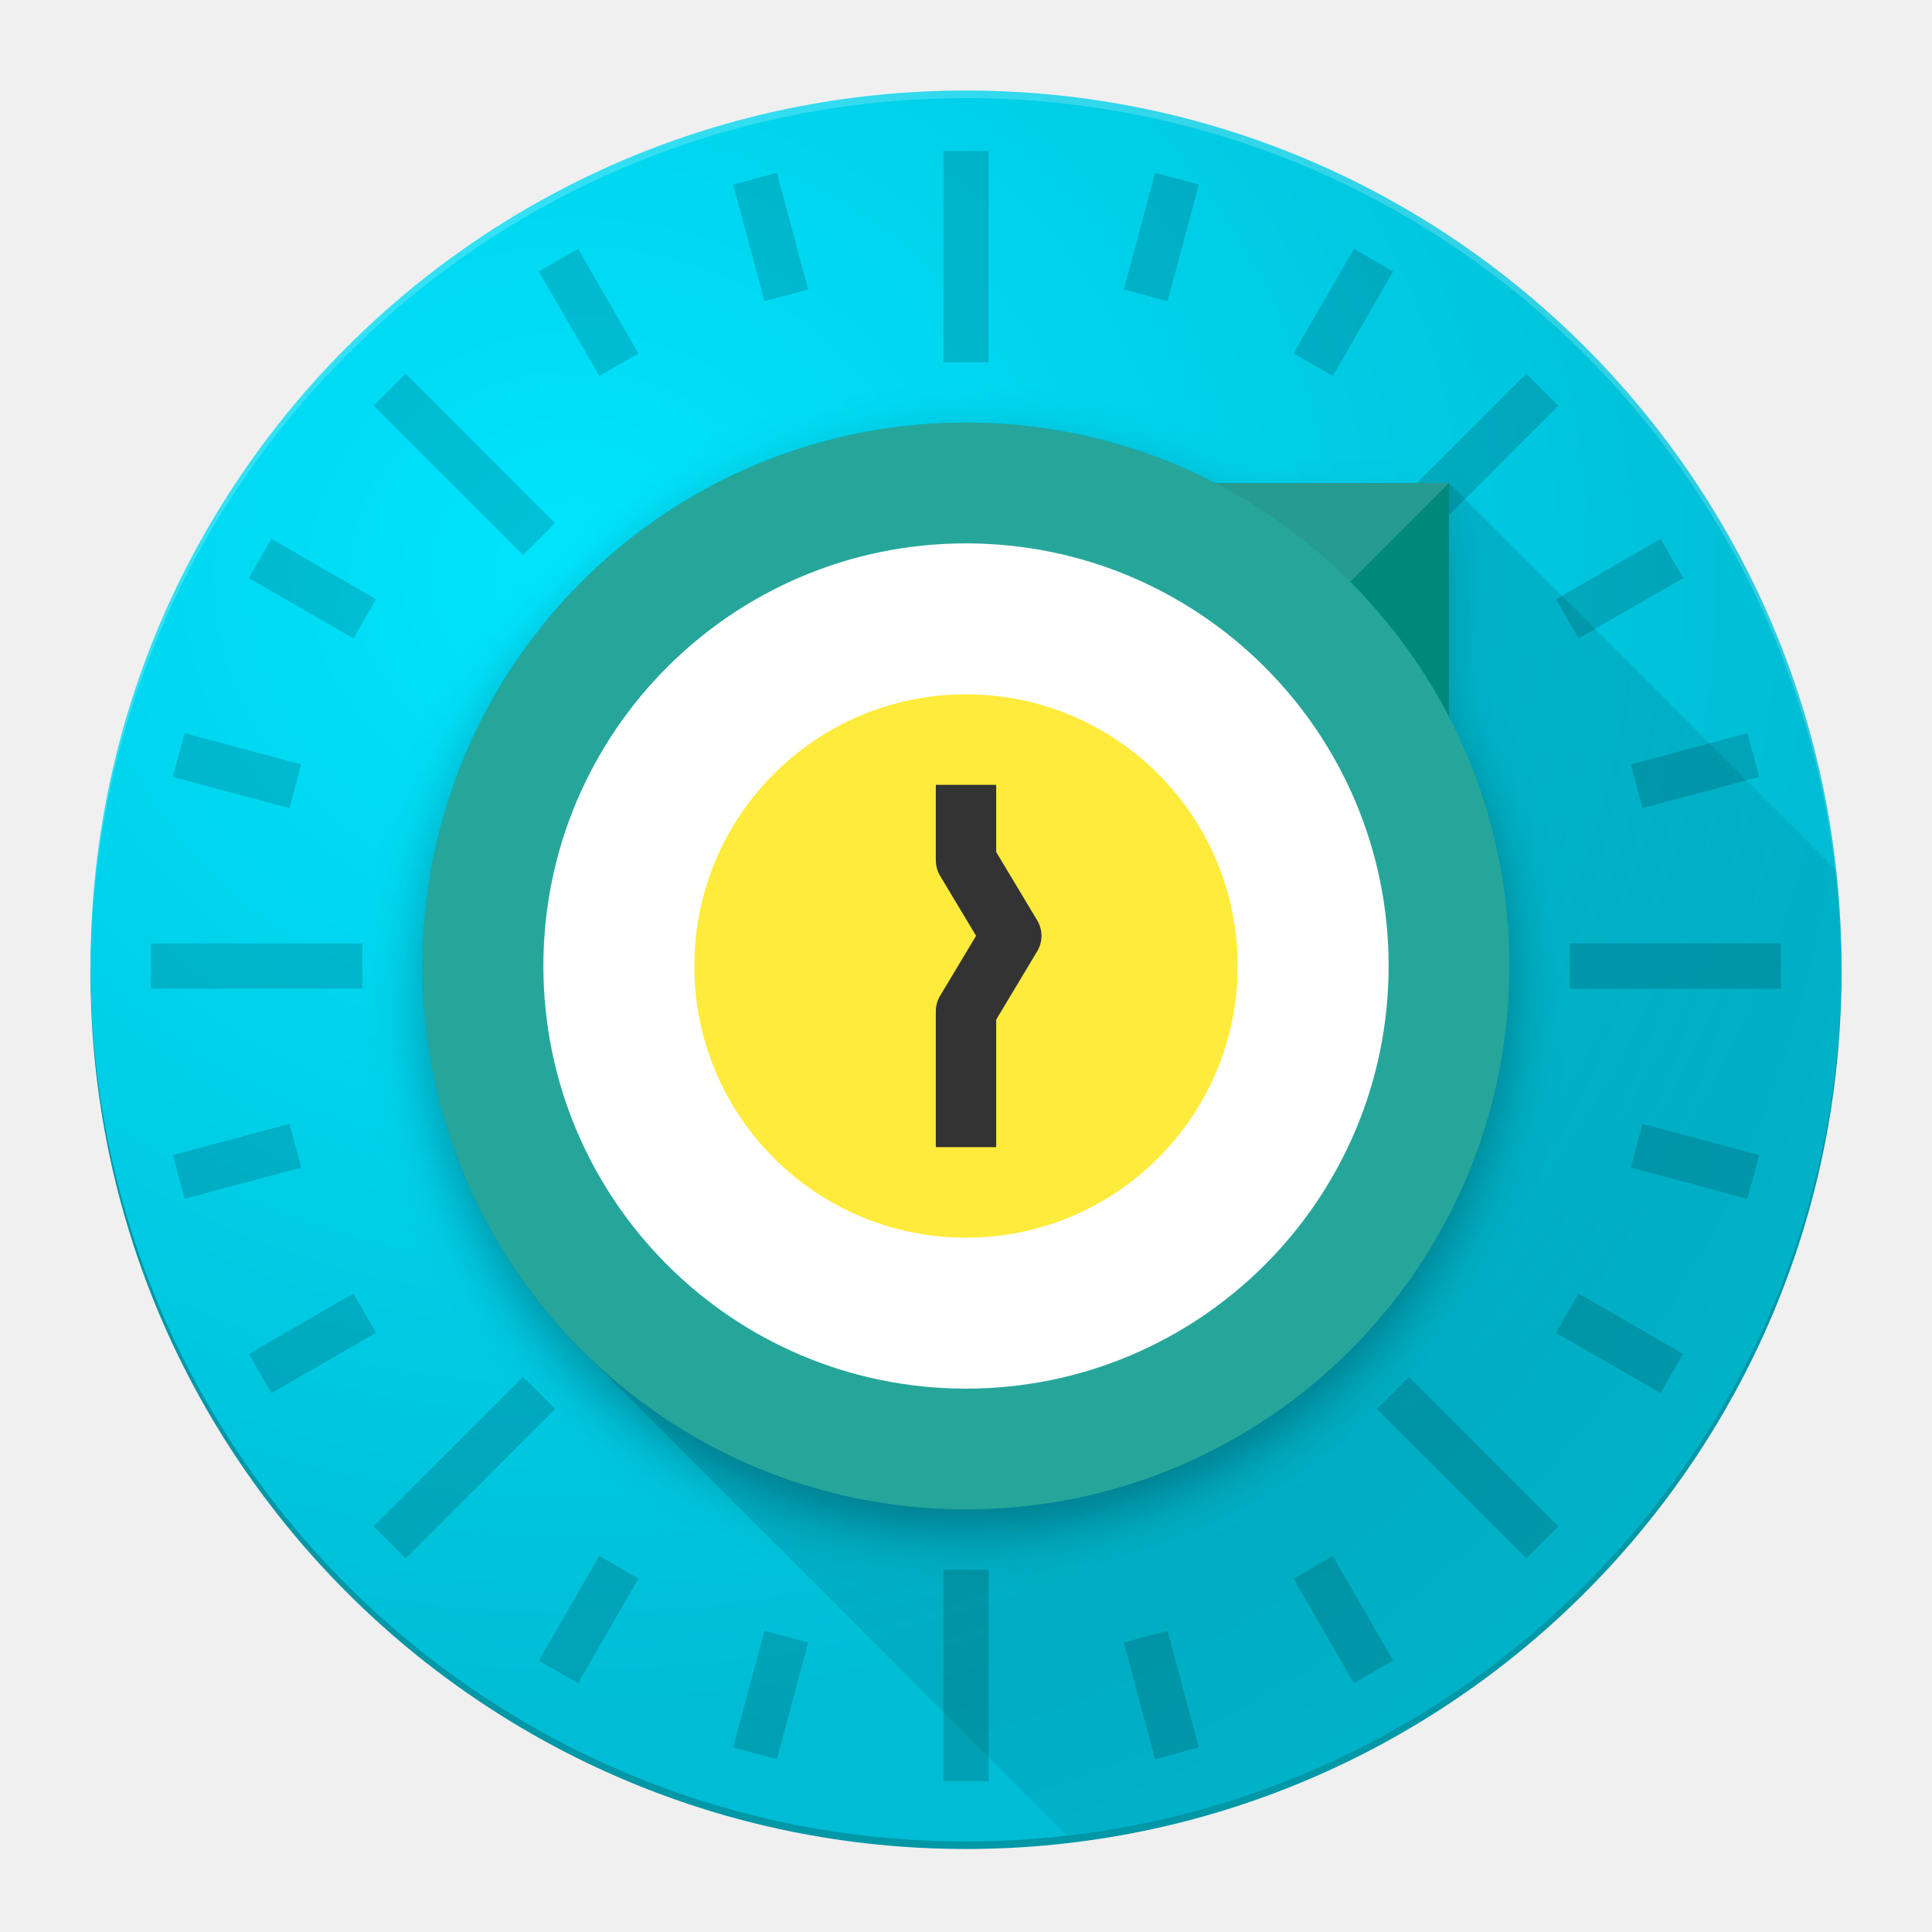
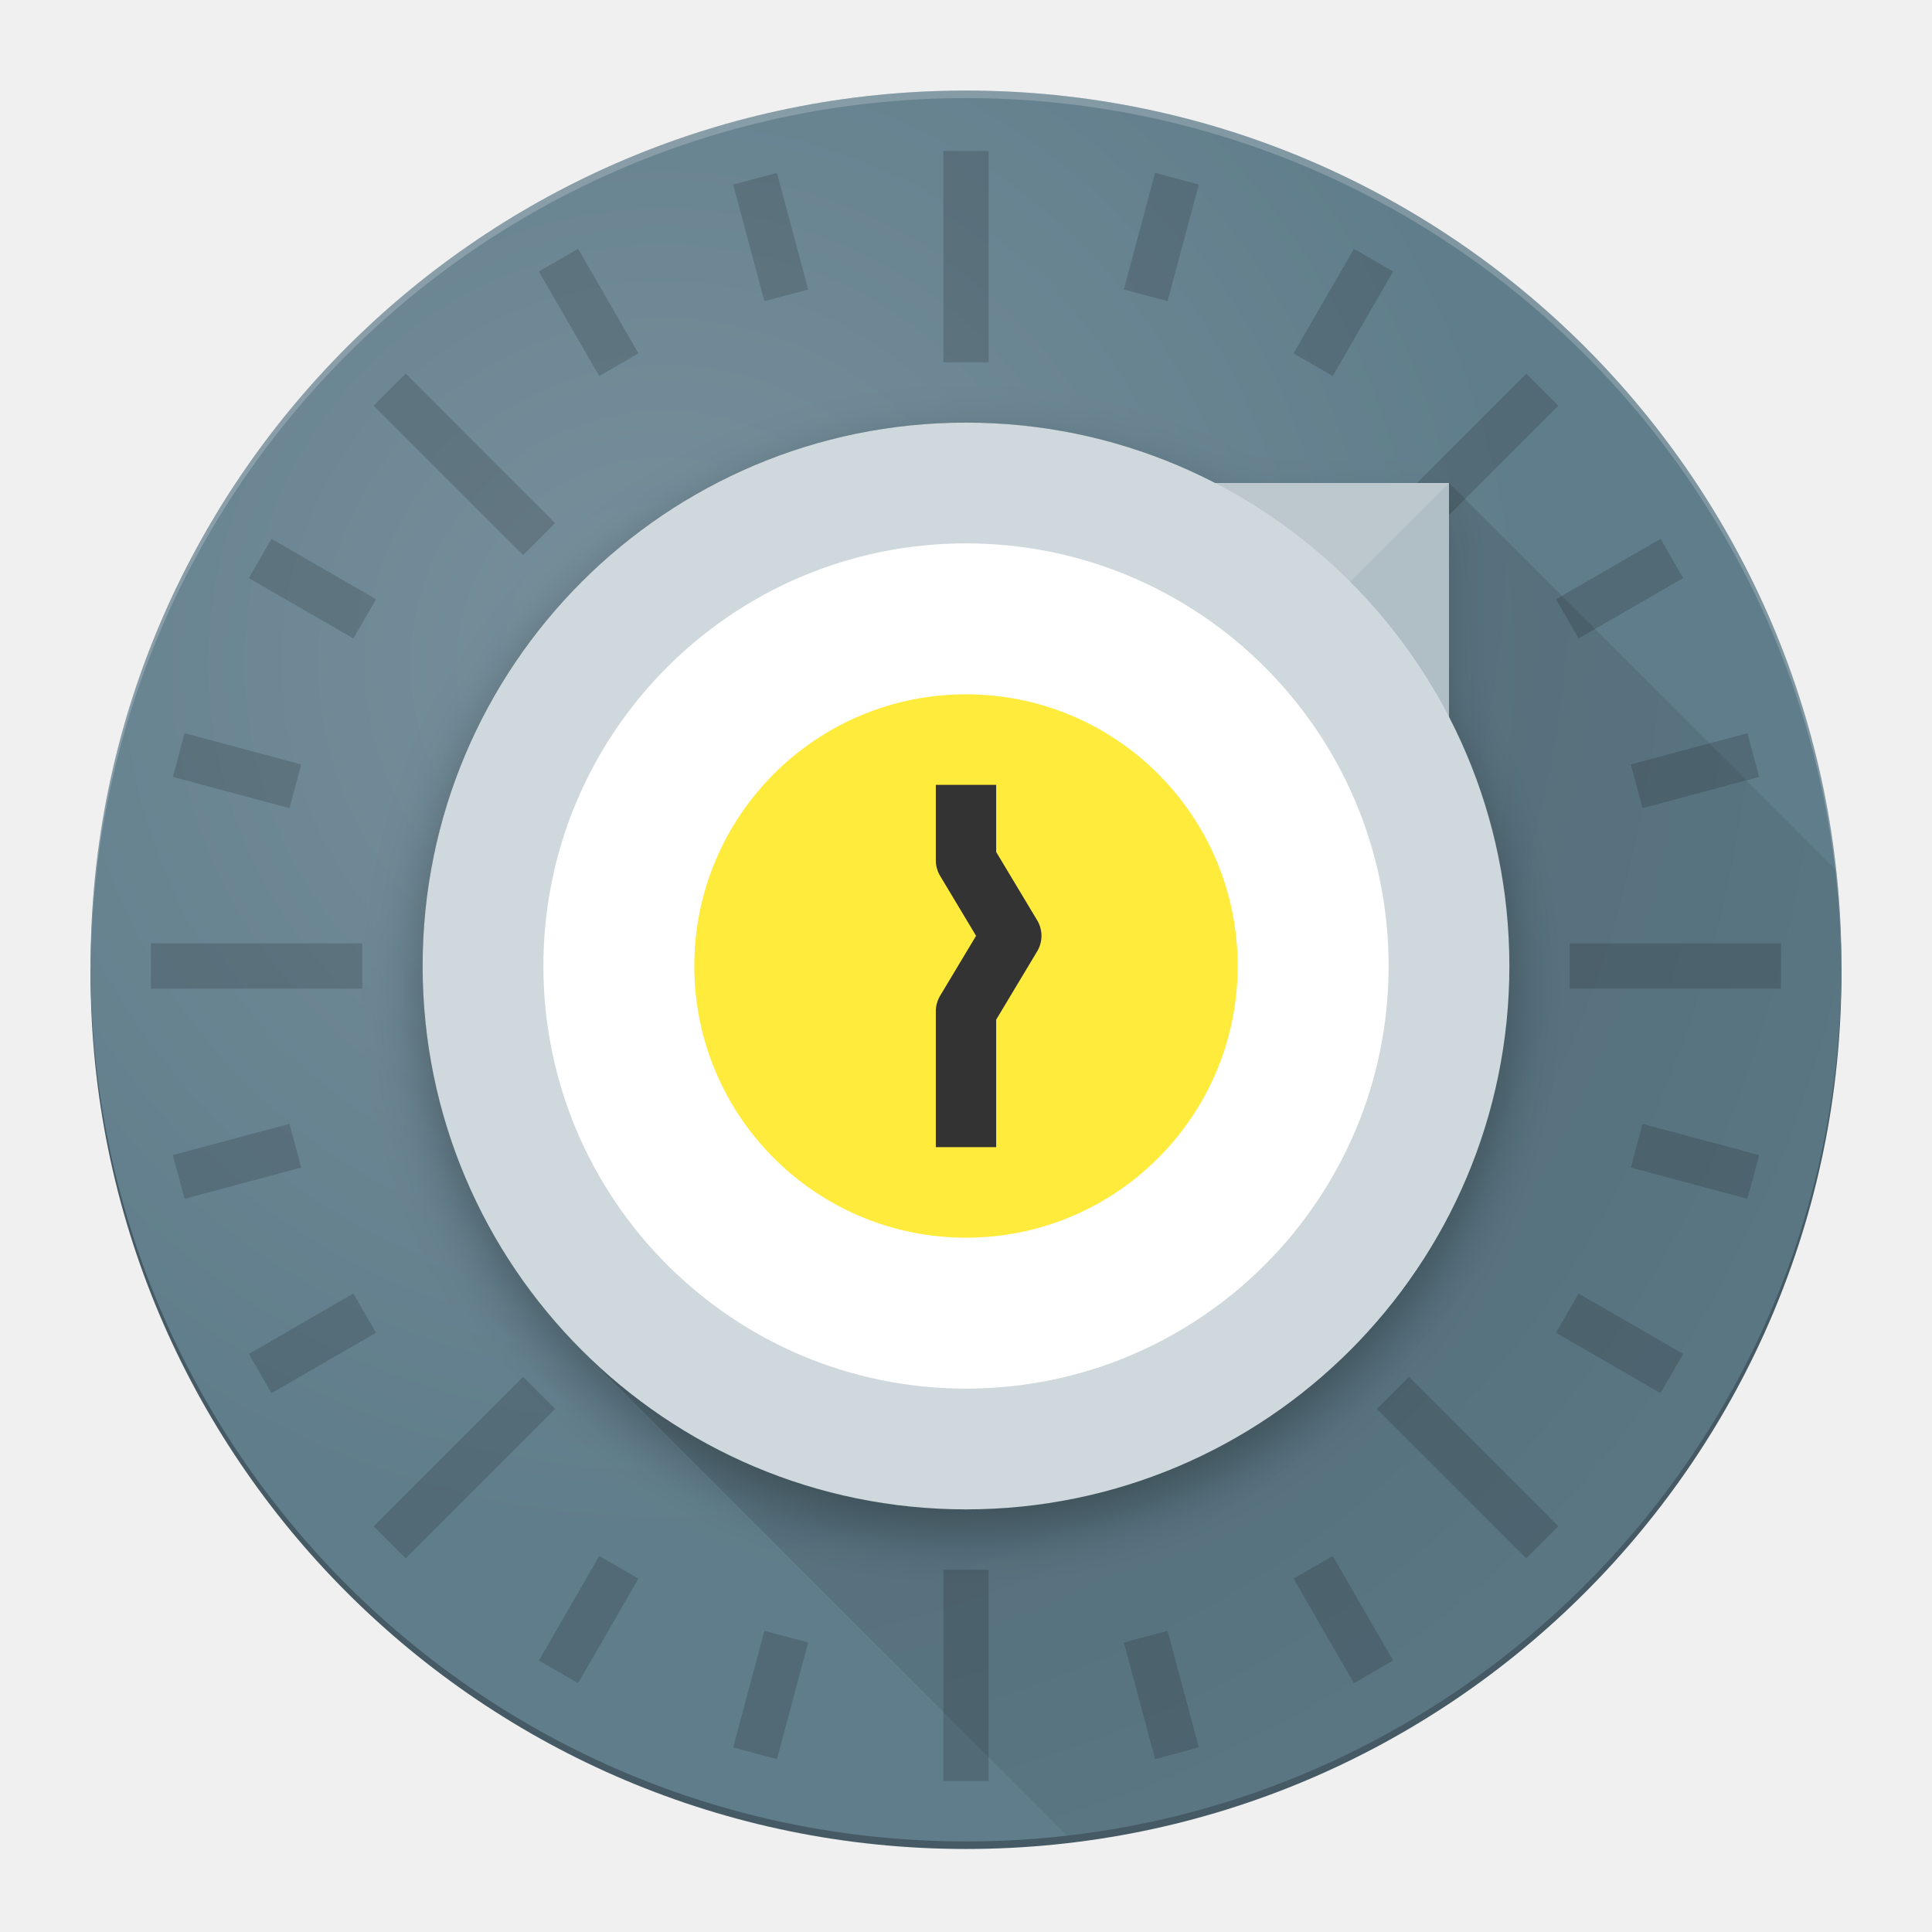
<svg xmlns="http://www.w3.org/2000/svg" xmlns:xlink="http://www.w3.org/1999/xlink" width="512" height="512" viewBox="0 0 512 512" id="svg2" version="1.1">
  <defs id="defs4">
-     <linearGradient id="linearGradient4492">
-       <stop id="stop4494" offset="0" style="stop-color:#00e5ff;stop-opacity:1" />
-       <stop id="stop4496" offset="1" style="stop-color:#00bcd4;stop-opacity:1" />
+     <linearGradient id="linearGradient4190">
+       <stop style="stop-color:#78909c;stop-opacity:1" offset="0" id="stop4192" />
+       <stop style="stop-color:#607d8b;stop-opacity:1" offset="1" id="stop4194" />
    </linearGradient>
    <linearGradient id="linearGradient4441">
      <stop id="stop4443" offset="0" style="stop-color:#000000;stop-opacity:1" />
      <stop id="stop4445" offset="1" style="stop-color:#000000;stop-opacity:0" />
    </linearGradient>
    <linearGradient id="linearGradient4381">
      <stop style="stop-color:#ffffff;stop-opacity:1" offset="0" id="stop4383" />
      <stop style="stop-color:#d3d7cf;stop-opacity:1" offset="1" id="stop4385" />
    </linearGradient>
    <radialGradient xlink:href="#linearGradient4381" id="radialGradient7758" gradientUnits="userSpaceOnUse" gradientTransform="matrix(0,2.385312,-2.385312,0,2048.834,853.5321)" cx="1" cy="860.362" fx="1" fy="860.362" r="84" />
    <clipPath clipPathUnits="userSpaceOnUse" id="clipPath7754-9">
      <ellipse ry="87.889" rx="87.889" cy="956.362" cx="96" id="ellipse7756-2" style="color:#000000;clip-rule:nonzero;display:inline;overflow:visible;visibility:visible;opacity:1;isolation:auto;mix-blend-mode:normal;color-interpolation:sRGB;color-interpolation-filters:linearRGB;solid-color:#000000;solid-opacity:1;fill:url(#radialGradient7758);fill-opacity:1;fill-rule:nonzero;stroke:none;stroke-width:3.955px;stroke-linecap:butt;stroke-linejoin:miter;stroke-miterlimit:4;stroke-dasharray:none;stroke-dashoffset:0;stroke-opacity:1;marker:none;marker-start:none;marker-mid:none;marker-end:none;paint-order:normal;color-rendering:auto;image-rendering:auto;shape-rendering:auto;text-rendering:auto;enable-background:accumulate" />
    </clipPath>
    <linearGradient id="linearGradient7905">
      <stop style="stop-color:#6ceeff;stop-opacity:1" offset="0" id="stop7901" />
      <stop style="stop-color:#00bcd4;stop-opacity:0.929" offset="1" id="stop7903" />
    </linearGradient>
    <radialGradient xlink:href="#linearGradient7905" id="radialGradient7907-1" cx="46.771" cy="908.613" fx="46.771" fy="908.613" r="87.889" gradientTransform="matrix(1.598522,0,0,1.598522,-36.10463,-1412.298)" gradientUnits="userSpaceOnUse" />
    <clipPath clipPathUnits="userSpaceOnUse" id="clipPath4261">
      <circle style="color:#000000;clip-rule:nonzero;display:inline;overflow:visible;visibility:visible;opacity:1;isolation:auto;mix-blend-mode:normal;color-interpolation:sRGB;color-interpolation-filters:linearRGB;solid-color:#000000;solid-opacity:1;fill:#ba68c8;fill-opacity:1;fill-rule:nonzero;stroke:none;stroke-width:3.955px;stroke-linecap:butt;stroke-linejoin:miter;stroke-miterlimit:4;stroke-dasharray:none;stroke-dashoffset:0;stroke-opacity:1;marker:none;marker-start:none;marker-mid:none;marker-end:none;paint-order:normal;color-rendering:auto;image-rendering:auto;shape-rendering:auto;text-rendering:auto;enable-background:accumulate" id="ellipse4263" cx="96.134" cy="956.504" r="89.817" />
    </clipPath>
-     <radialGradient xlink:href="#linearGradient4492" id="radialGradient4306" cx="151.581" cy="687.673" fx="151.581" fy="687.673" r="240" gradientTransform="matrix(1.417778,3.4140259e-8,-3.1036597e-8,1.288889,-62.90792,-193.9713)" gradientUnits="userSpaceOnUse" />
    <radialGradient xlink:href="#linearGradient4441" id="radialGradient4482" cx="3.2591954e-06" cy="-17.959" fx="3.2591954e-06" fy="-17.959" r="296" gradientTransform="matrix(-1.223102,1.223102,-1.729727,-1.729727,-31.0643,-31.06431)" gradientUnits="userSpaceOnUse" />
    <clipPath clipPathUnits="userSpaceOnUse" id="clipPath4196">
      <ellipse style="color:#000000;clip-rule:nonzero;display:inline;overflow:visible;visibility:visible;opacity:1;isolation:auto;mix-blend-mode:normal;color-interpolation:sRGB;color-interpolation-filters:linearRGB;solid-color:#000000;solid-opacity:1;fill:#e91e63;fill-opacity:1;fill-rule:nonzero;stroke:none;stroke-width:10.567px;stroke-linecap:butt;stroke-linejoin:miter;stroke-miterlimit:4;stroke-dasharray:none;stroke-dashoffset:0;stroke-opacity:1;marker:none;marker-start:none;marker-mid:none;marker-end:none;paint-order:normal;color-rendering:auto;image-rendering:auto;shape-rendering:auto;text-rendering:auto;enable-background:accumulate" id="ellipse4198" cx="744.133" cy="-382.094" rx="232" ry="232" transform="matrix(0.7071068,0.7071068,0.7071068,-0.7071068,0,0)" />
    </clipPath>
    <filter style="color-interpolation-filters:sRGB" id="filter4215" x="-0.06" width="1.12" y="-0.06" height="1.12">
      <feGaussianBlur stdDeviation="7.2" id="feGaussianBlur4217" />
    </filter>
+     <radialGradient xlink:href="#linearGradient4190" id="radialGradient4198" cx="176" cy="716.362" fx="176" fy="716.362" r="232" gradientTransform="translate(0,-5.2377252e-5)" gradientUnits="userSpaceOnUse" />
  </defs>
  <g id="layer1" transform="translate(0,-540.3622)" style="display:inline">
-     <ellipse ry="232" rx="232" cy="798.362" cx="256" id="ellipse7832" style="color:#000000;clip-rule:nonzero;display:inline;overflow:visible;visibility:visible;opacity:1;isolation:auto;mix-blend-mode:normal;color-interpolation:sRGB;color-interpolation-filters:linearRGB;solid-color:#000000;solid-opacity:1;fill:#0097a7;fill-opacity:1;fill-rule:nonzero;stroke:none;stroke-width:10.567px;stroke-linecap:butt;stroke-linejoin:miter;stroke-miterlimit:4;stroke-dasharray:none;stroke-dashoffset:0;stroke-opacity:1;marker:none;marker-start:none;marker-mid:none;marker-end:none;paint-order:normal;color-rendering:auto;image-rendering:auto;shape-rendering:auto;text-rendering:auto;enable-background:accumulate" />
-     <ellipse style="color:#000000;clip-rule:nonzero;display:inline;overflow:visible;visibility:visible;opacity:1;isolation:auto;mix-blend-mode:normal;color-interpolation:sRGB;color-interpolation-filters:linearRGB;solid-color:#000000;solid-opacity:1;fill:url(#radialGradient4306);fill-opacity:1;fill-rule:nonzero;stroke:none;stroke-width:10.567px;stroke-linecap:butt;stroke-linejoin:miter;stroke-miterlimit:4;stroke-dasharray:none;stroke-dashoffset:0;stroke-opacity:1;marker:none;marker-start:none;marker-mid:none;marker-end:none;paint-order:normal;color-rendering:auto;image-rendering:auto;shape-rendering:auto;text-rendering:auto;enable-background:accumulate" id="path4157" cx="256" cy="796.362" rx="232" ry="232" />
+     <ellipse ry="232" rx="232" cy="798.362" cx="256" id="ellipse7832" style="color:#000000;clip-rule:nonzero;display:inline;overflow:visible;visibility:visible;opacity:1;isolation:auto;mix-blend-mode:normal;color-interpolation:sRGB;color-interpolation-filters:linearRGB;solid-color:#000000;solid-opacity:1;fill:#455a64;fill-opacity:1;fill-rule:nonzero;stroke:none;stroke-width:10.567px;stroke-linecap:butt;stroke-linejoin:miter;stroke-miterlimit:4;stroke-dasharray:none;stroke-dashoffset:0;stroke-opacity:1;marker:none;marker-start:none;marker-mid:none;marker-end:none;paint-order:normal;color-rendering:auto;image-rendering:auto;shape-rendering:auto;text-rendering:auto;enable-background:accumulate" />
+     <ellipse style="color:#000000;clip-rule:nonzero;display:inline;overflow:visible;visibility:visible;opacity:1;isolation:auto;mix-blend-mode:normal;color-interpolation:sRGB;color-interpolation-filters:linearRGB;solid-color:#000000;solid-opacity:1;fill:url(#radialGradient4198);fill-opacity:1;fill-rule:nonzero;stroke:none;stroke-width:10.567px;stroke-linecap:butt;stroke-linejoin:miter;stroke-miterlimit:4;stroke-dasharray:none;stroke-dashoffset:0;stroke-opacity:1;marker:none;marker-start:none;marker-mid:none;marker-end:none;paint-order:normal;color-rendering:auto;image-rendering:auto;shape-rendering:auto;text-rendering:auto;enable-background:accumulate" id="path4157" cx="256" cy="796.362" rx="232" ry="232" />
    <g id="g4358" style="opacity:0.15">
      <path d="m 256,956.362 0,56 m 0,-432 0,56" style="fill:#ffffff;fill-rule:evenodd;stroke:#000000;stroke-width:12;stroke-linecap:butt;stroke-linejoin:miter;stroke-miterlimit:4;stroke-dasharray:none;stroke-opacity:1" id="path4562-3" />
      <path id="path4203" style="fill:#ffffff;fill-rule:evenodd;stroke:#000000;stroke-width:12;stroke-linecap:butt;stroke-linejoin:miter;stroke-miterlimit:4;stroke-dasharray:none;stroke-opacity:1" d="m 96,796.362 -56,0 m 432,0 -56,0" />
      <path d="m 142.863,909.499 -39.598,39.598 m 305.47,-305.47 -39.598,39.598" style="fill:#ffffff;fill-rule:evenodd;stroke:#000000;stroke-width:12;stroke-linecap:butt;stroke-linejoin:miter;stroke-miterlimit:4;stroke-dasharray:none;stroke-opacity:1" id="path4205" />
      <path id="path4207" style="fill:#ffffff;fill-rule:evenodd;stroke:#000000;stroke-width:12;stroke-linecap:butt;stroke-linejoin:miter;stroke-miterlimit:4;stroke-dasharray:none;stroke-opacity:1" d="m 369.137,909.499 39.598,39.598 m -305.47,-305.47 39.598,39.598" />
      <path id="path4209" style="fill:#ffffff;fill-rule:evenodd;stroke:#000000;stroke-width:12;stroke-linecap:butt;stroke-linejoin:miter;stroke-miterlimit:4;stroke-dasharray:none;stroke-opacity:1" d="m 348,955.711 16,27.713 M 148,609.301 l 16,27.713" />
      <path d="m 415.349,888.362 27.713,16 M 68.939,688.362 l 27.713,16" style="fill:#ffffff;fill-rule:evenodd;stroke:#000000;stroke-width:12;stroke-linecap:butt;stroke-linejoin:miter;stroke-miterlimit:4;stroke-dasharray:none;stroke-opacity:1" id="path4211" />
      <path d="m 415.349,704.362 27.713,-16 M 68.939,904.362 96.651,888.362" style="fill:#ffffff;fill-rule:evenodd;stroke:#000000;stroke-width:12;stroke-linecap:butt;stroke-linejoin:miter;stroke-miterlimit:4;stroke-dasharray:none;stroke-opacity:1" id="path4215" />
      <path id="path4217" style="fill:#ffffff;fill-rule:evenodd;stroke:#000000;stroke-width:12;stroke-linecap:butt;stroke-linejoin:miter;stroke-miterlimit:4;stroke-dasharray:none;stroke-opacity:1" d="m 348,637.013 16,-27.713 M 148,983.424 164,955.711" />
      <path d="M 78.27,748.739 47.36,740.457 M 464.64,852.267 433.73,843.985" style="fill:#ffffff;fill-rule:evenodd;stroke:#000000;stroke-width:12;stroke-linecap:butt;stroke-linejoin:miter;stroke-miterlimit:4;stroke-dasharray:none;stroke-opacity:1" id="path4219" />
      <path id="path4221" style="fill:#ffffff;fill-rule:evenodd;stroke:#000000;stroke-width:12;stroke-linecap:butt;stroke-linejoin:miter;stroke-miterlimit:4;stroke-dasharray:none;stroke-opacity:1" d="m 208.377,974.093 -8.282,30.91 m 111.81,-417.28 -8.282,30.91" />
      <path d="m 303.623,974.093 8.282,30.91 m -111.81,-417.28 8.282,30.91" style="fill:#ffffff;fill-rule:evenodd;stroke:#000000;stroke-width:12;stroke-linecap:butt;stroke-linejoin:miter;stroke-miterlimit:4;stroke-dasharray:none;stroke-opacity:1" id="path4223" />
      <path id="path4225" style="fill:#ffffff;fill-rule:evenodd;stroke:#000000;stroke-width:12;stroke-linecap:butt;stroke-linejoin:miter;stroke-miterlimit:4;stroke-dasharray:none;stroke-opacity:1" d="m 433.73,748.739 30.91,-8.282 M 47.36,852.267 78.27,843.985" />
    </g>
    <g id="g4467" transform="matrix(0.7071068,0.7071068,0.7071068,-0.7071068,-488.1325,1178.456)" clip-path="url(#clipPath4196)">
      <path style="opacity:0.3;fill:url(#radialGradient4482);fill-opacity:1;stroke:none;stroke-width:12;stroke-linecap:round;stroke-linejoin:miter;stroke-miterlimit:4;stroke-dasharray:none;stroke-opacity:1" d="m 256,112 c -36.853,0 -73.706,14.058 -101.824,42.176 -56.235,56.236 -56.235,147.413 0,203.648 L 474.617,678.264 678.264,474.617 677.824,474.176 704,448 384,128 357.824,154.176 C 329.706,126.058 292.853,112 256,112 Z" transform="matrix(0.7071068,0.7071068,0.7071068,-0.7071068,-106.0387,796.3622)" id="rect4460" />
    </g>
    <path style="color:#000000;clip-rule:nonzero;display:inline;overflow:visible;visibility:visible;opacity:0.2;isolation:auto;mix-blend-mode:normal;color-interpolation:sRGB;color-interpolation-filters:linearRGB;solid-color:#000000;solid-opacity:1;fill:#ffffff;fill-opacity:1;fill-rule:nonzero;stroke:none;stroke-width:10.567px;stroke-linecap:butt;stroke-linejoin:miter;stroke-miterlimit:4;stroke-dasharray:none;stroke-dashoffset:0;stroke-opacity:1;marker:none;marker-start:none;marker-mid:none;marker-end:none;paint-order:normal;color-rendering:auto;image-rendering:auto;shape-rendering:auto;text-rendering:auto;enable-background:accumulate" d="M 256 24 A 232 232 0 0 0 24 256 A 232 232 0 0 0 24.041 257.17 A 232 232 0 0 1 256 26 A 232 232 0 0 1 487.959 256.83 A 232 232 0 0 0 488 256 A 232 232 0 0 0 256 24 z " transform="translate(0,540.3622)" id="ellipse4219" />
  </g>
  <g id="layer2" style="display:inline">
    <path id="path4372" d="M 256,118 A 144,144 0 0 0 112,262 144,144 0 0 0 256,406 144,144 0 0 0 400,262 144,144 0 0 0 380,189.039 L 380,138 328.586,138 A 144,144 0 0 0 256,118 Z" style="color:#000000;clip-rule:nonzero;display:inline;overflow:visible;visibility:visible;opacity:0.3;isolation:auto;mix-blend-mode:normal;color-interpolation:sRGB;color-interpolation-filters:linearRGB;solid-color:#000000;solid-opacity:1;fill:#000000;fill-opacity:1;fill-rule:nonzero;stroke:none;stroke-width:22.367;stroke-linecap:butt;stroke-linejoin:round;stroke-miterlimit:4;stroke-dasharray:none;stroke-dashoffset:0;stroke-opacity:1;marker:none;marker-start:none;marker-mid:none;marker-end:none;paint-order:normal;filter:url(#filter4215);color-rendering:auto;image-rendering:auto;shape-rendering:auto;text-rendering:auto;enable-background:accumulate" />
-     <rect transform="translate(0,-540.3622)" style="opacity:1;fill:#00897b;fill-opacity:1;stroke:none;stroke-width:12;stroke-linecap:round;stroke-linejoin:miter;stroke-miterlimit:4;stroke-dasharray:none;stroke-opacity:1" id="rect4458" width="80" height="80" x="304" y="668.362" />
+     <rect transform="translate(0,-540.3622)" style="opacity:1;fill:#b0bec5;fill-opacity:1;stroke:none;stroke-width:12;stroke-linecap:round;stroke-linejoin:miter;stroke-miterlimit:4;stroke-dasharray:none;stroke-opacity:1" id="rect4458" width="80" height="80" x="304" y="668.362" />
    <path transform="translate(0,-540.3622)" style="opacity:0.15;fill:#ffffff;fill-rule:evenodd;stroke:none;stroke-width:1px;stroke-linecap:butt;stroke-linejoin:miter;stroke-opacity:1" d="m 384,668.362 -80,80 0,-80 z" id="path4380" />
-     <ellipse transform="translate(0,-540.3622)" ry="144" rx="144" cy="796.362" cx="256" id="ellipse4378" style="color:#000000;clip-rule:nonzero;display:inline;overflow:visible;visibility:visible;opacity:1;isolation:auto;mix-blend-mode:normal;color-interpolation:sRGB;color-interpolation-filters:linearRGB;solid-color:#000000;solid-opacity:1;fill:#26a69a;fill-opacity:1;fill-rule:nonzero;stroke:none;stroke-width:10.567px;stroke-linecap:butt;stroke-linejoin:miter;stroke-miterlimit:4;stroke-dasharray:none;stroke-dashoffset:0;stroke-opacity:1;marker:none;marker-start:none;marker-mid:none;marker-end:none;paint-order:normal;color-rendering:auto;image-rendering:auto;shape-rendering:auto;text-rendering:auto;enable-background:accumulate" />
+     <ellipse transform="translate(0,-540.3622)" ry="144" rx="144" cy="796.362" cx="256" id="ellipse4378" style="color:#000000;clip-rule:nonzero;display:inline;overflow:visible;visibility:visible;opacity:1;isolation:auto;mix-blend-mode:normal;color-interpolation:sRGB;color-interpolation-filters:linearRGB;solid-color:#000000;solid-opacity:1;fill:#cfd8dc;fill-opacity:1;fill-rule:nonzero;stroke:none;stroke-width:10.567px;stroke-linecap:butt;stroke-linejoin:miter;stroke-miterlimit:4;stroke-dasharray:none;stroke-dashoffset:0;stroke-opacity:1;marker:none;marker-start:none;marker-mid:none;marker-end:none;paint-order:normal;color-rendering:auto;image-rendering:auto;shape-rendering:auto;text-rendering:auto;enable-background:accumulate" />
    <ellipse transform="translate(0,-540.3622)" style="color:#000000;clip-rule:nonzero;display:inline;overflow:visible;visibility:visible;opacity:1;isolation:auto;mix-blend-mode:normal;color-interpolation:sRGB;color-interpolation-filters:linearRGB;solid-color:#000000;solid-opacity:1;fill:#ffffff;fill-opacity:1;fill-rule:nonzero;stroke:none;stroke-width:10.567;stroke-linecap:butt;stroke-linejoin:miter;stroke-miterlimit:4;stroke-dasharray:none;stroke-dashoffset:0;stroke-opacity:1;marker:none;marker-start:none;marker-mid:none;marker-end:none;paint-order:normal;color-rendering:auto;image-rendering:auto;shape-rendering:auto;text-rendering:auto;enable-background:accumulate" id="path4157-3" cx="256" cy="796.362" rx="112" ry="112" />
    <ellipse transform="translate(0,-540.3622)" style="color:#000000;clip-rule:nonzero;display:inline;overflow:visible;visibility:visible;opacity:1;isolation:auto;mix-blend-mode:normal;color-interpolation:sRGB;color-interpolation-filters:linearRGB;solid-color:#000000;solid-opacity:1;fill:#ffeb3b;fill-opacity:1;fill-rule:nonzero;stroke:none;stroke-width:10.567px;stroke-linecap:butt;stroke-linejoin:miter;stroke-miterlimit:4;stroke-dasharray:none;stroke-dashoffset:0;stroke-opacity:1;marker:none;marker-start:none;marker-mid:none;marker-end:none;paint-order:normal;color-rendering:auto;image-rendering:auto;shape-rendering:auto;text-rendering:auto;enable-background:accumulate" id="path4157-3-6" cx="256" cy="796.362" rx="72" ry="72" />
    <path transform="translate(0,-540.3622)" id="path4253-3" d="m 256,748.362 0,20 12,20 -12,20 0,36" style="opacity:1;fill:none;fill-rule:evenodd;stroke:#333333;stroke-width:16;stroke-linecap:butt;stroke-linejoin:round;stroke-miterlimit:4;stroke-dasharray:none;stroke-opacity:1" />
  </g>
</svg>
